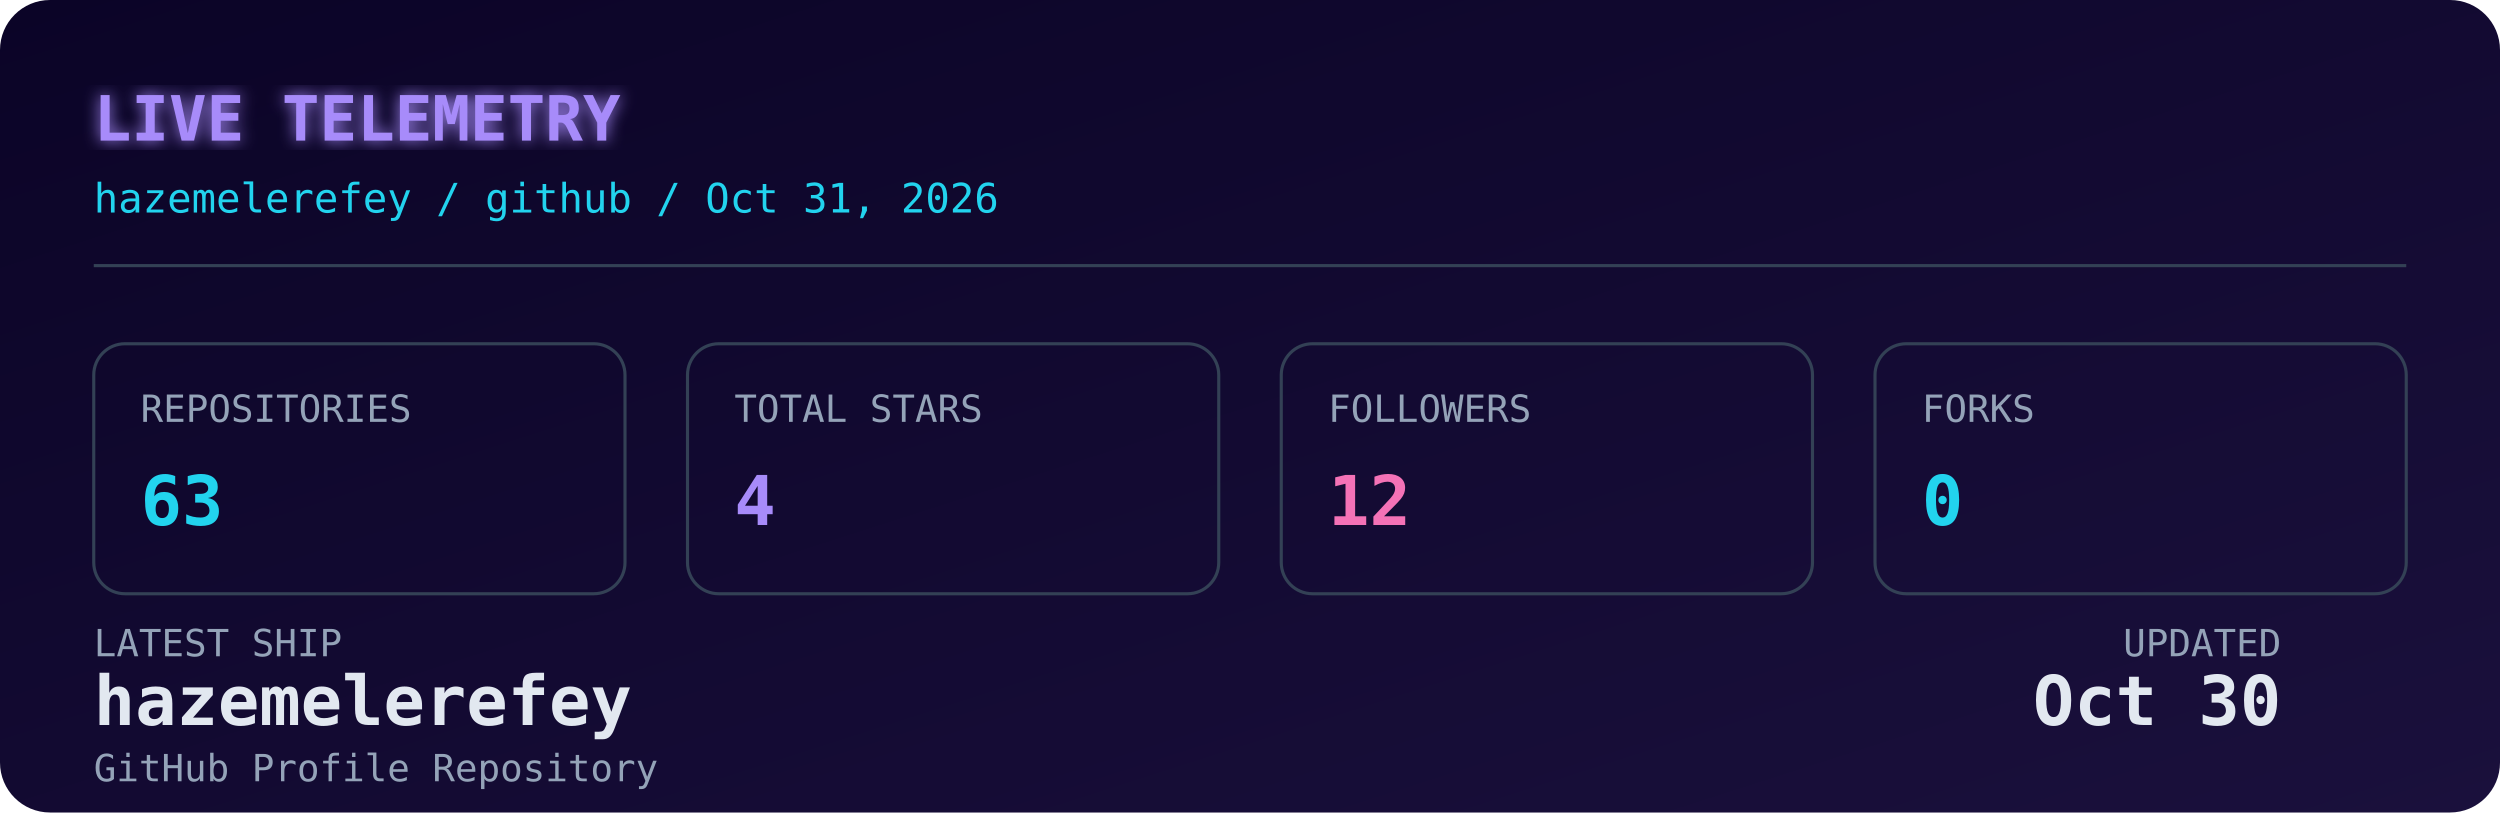
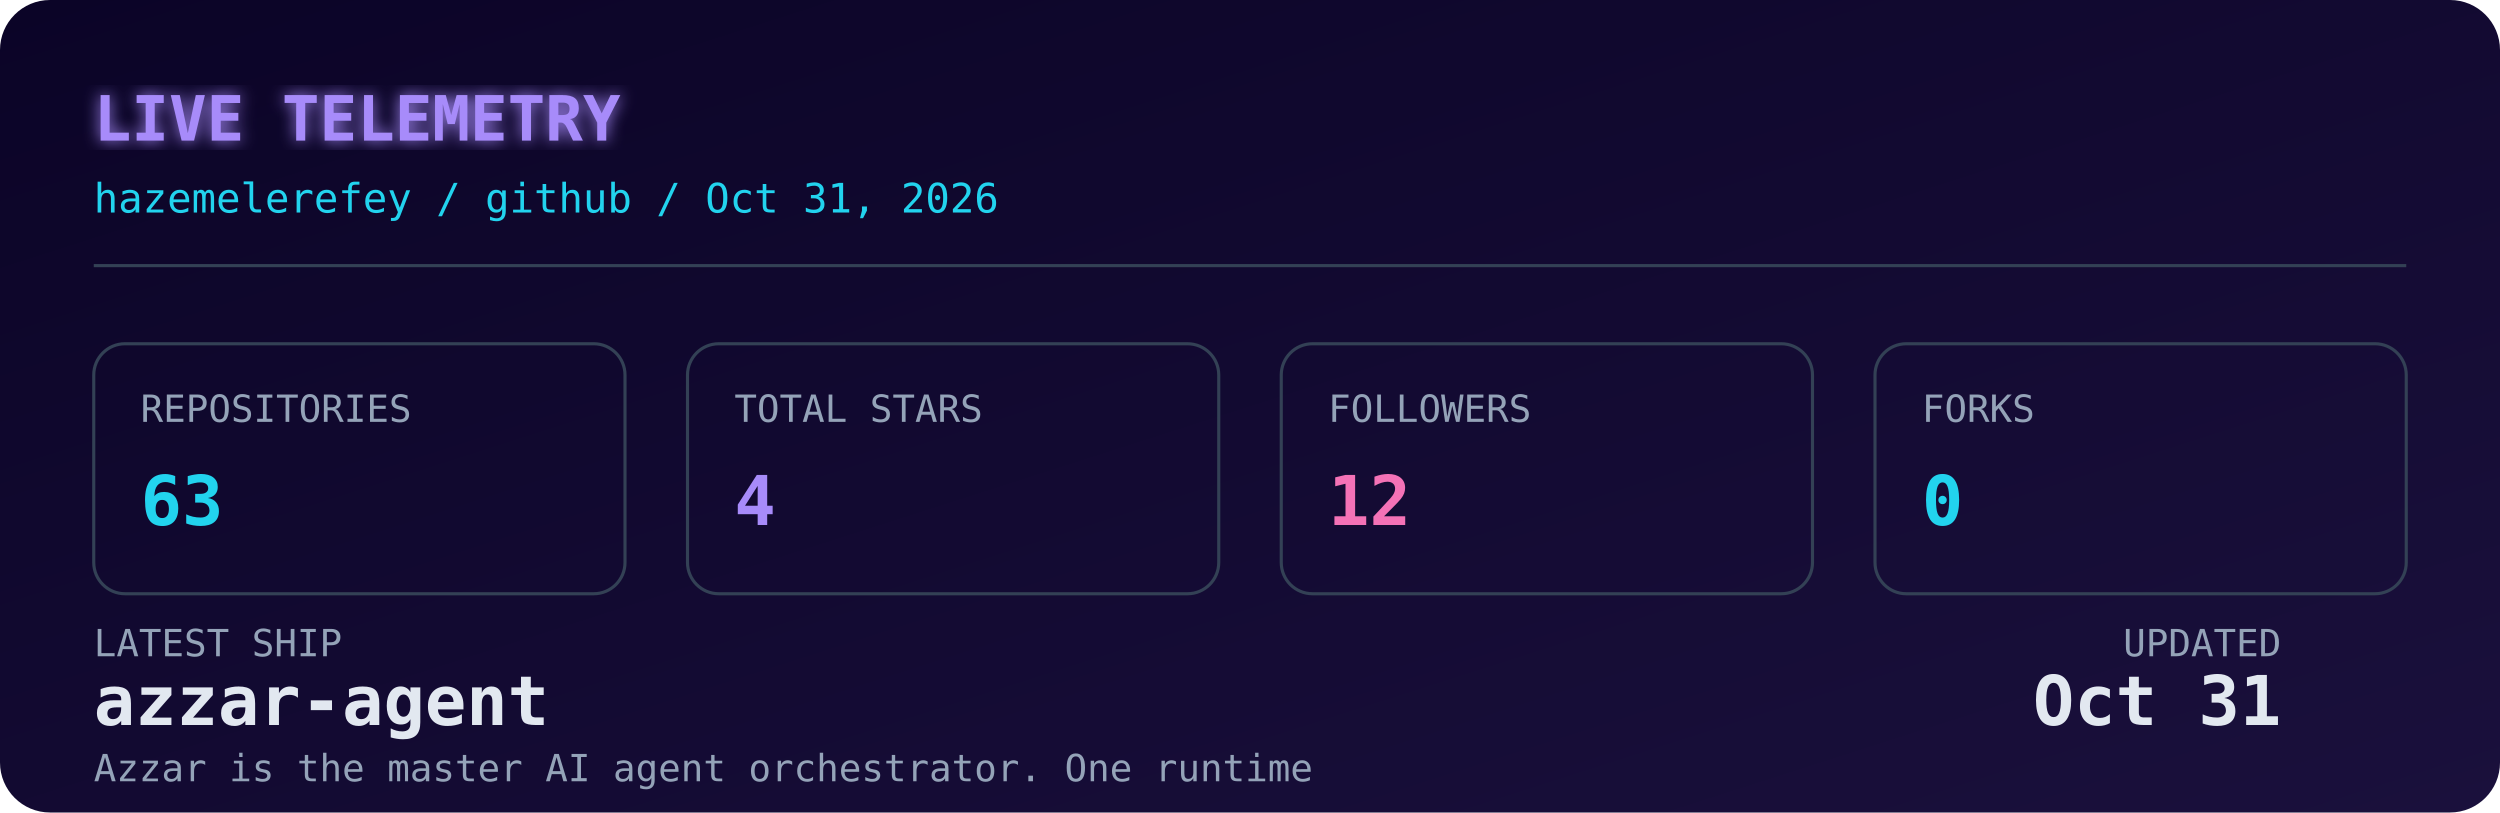
<svg xmlns="http://www.w3.org/2000/svg" width="800" height="260" viewBox="0 0 800 260" role="img" aria-label="Live GitHub dashboard for Hazem Elerefy">
  <defs>
    <linearGradient id="bg" x1="0" y1="0" x2="1" y2="1">
      <stop offset="0%" stop-color="#0b0427" />
      <stop offset="100%" stop-color="#1a103c" />
    </linearGradient>
    <filter id="glow" x="-20%" y="-20%" width="140%" height="140%">
      <feGaussianBlur stdDeviation="2.5" result="blur" />
      <feMerge>
        <feMergeNode in="blur" />
        <feMergeNode in="SourceGraphic" />
      </feMerge>
    </filter>
    <style>
      .mono { font-family: 'JetBrains Mono', 'SFMono-Regular', 'Fira Code', monospace; }
      .label { fill: #94a3b8; font-size: 12px; }
      .value { fill: #e2e8f0; font-size: 22px; font-weight: 700; }
      .accent { fill: #22d3ee; }
      .purple { fill: #a78bfa; }
      .pink { fill: #f472b6; }
      .title { fill: #a78bfa; font-size: 20px; font-weight: 700; }
      .subtitle { fill: #22d3ee; font-size: 13px; }
      .box { fill: none; stroke: #334155; stroke-width: 1; }
      @media (prefers-color-scheme: light) {
        .value { fill: #0f172a; }
        .label { fill: #475569; }
        .title { fill: #7c3aed; }
        .subtitle { fill: #0891b2; }
        .box { stroke: #cbd5e1; }
      }
    </style>
  </defs>
  <rect width="800" height="260" rx="16" fill="url(#bg)" />
  <text x="30" y="45" class="mono title" filter="url(#glow)">LIVE TELEMETRY</text>
  <text x="30" y="68" class="mono subtitle">hazemelerefey / github / Oct 31, 2026</text>
  <line x1="30" y1="85" x2="770" y2="85" stroke="#334155" stroke-width="1" />
  <g transform="translate(30, 110)">
    <rect width="170" height="80" rx="10" class="box" />
    <text x="15" y="25" class="mono label">REPOSITORIES</text>
    <text x="15" y="58" class="mono value accent">63</text>
  </g>
  <g transform="translate(220, 110)">
    <rect width="170" height="80" rx="10" class="box" />
    <text x="15" y="25" class="mono label">TOTAL STARS</text>
    <text x="15" y="58" class="mono value purple">4</text>
  </g>
  <g transform="translate(410, 110)">
    <rect width="170" height="80" rx="10" class="box" />
    <text x="15" y="25" class="mono label">FOLLOWERS</text>
    <text x="15" y="58" class="mono value pink">12</text>
  </g>
  <g transform="translate(600, 110)">
    <rect width="170" height="80" rx="10" class="box" />
    <text x="15" y="25" class="mono label">FORKS</text>
    <text x="15" y="58" class="mono value accent">0</text>
  </g>
  <g transform="translate(30, 210)">
    <text x="0" y="0" class="mono label">LATEST SHIP</text>
-     <text x="0" y="22" class="mono value" font-size="15" fill="#e2e8f0">hazemelerefey</text>
-     <text x="0" y="40" class="mono label" font-size="11">GitHub Profile Repository</text>
+     <text x="0" y="22" class="mono value" font-size="15" fill="#e2e8f0">azzar-agent</text>
+     <text x="0" y="40" class="mono label" font-size="11">Azzar is the master AI agent orchestrator. One runtime </text>
    <text x="700" y="0" class="mono label" text-anchor="end">UPDATED</text>
-     <text x="700" y="22" class="mono value" font-size="15" text-anchor="end" fill="#e2e8f0">Oct 30</text>
+     <text x="700" y="22" class="mono value" font-size="15" text-anchor="end" fill="#e2e8f0">Oct 31</text>
  </g>
</svg>
